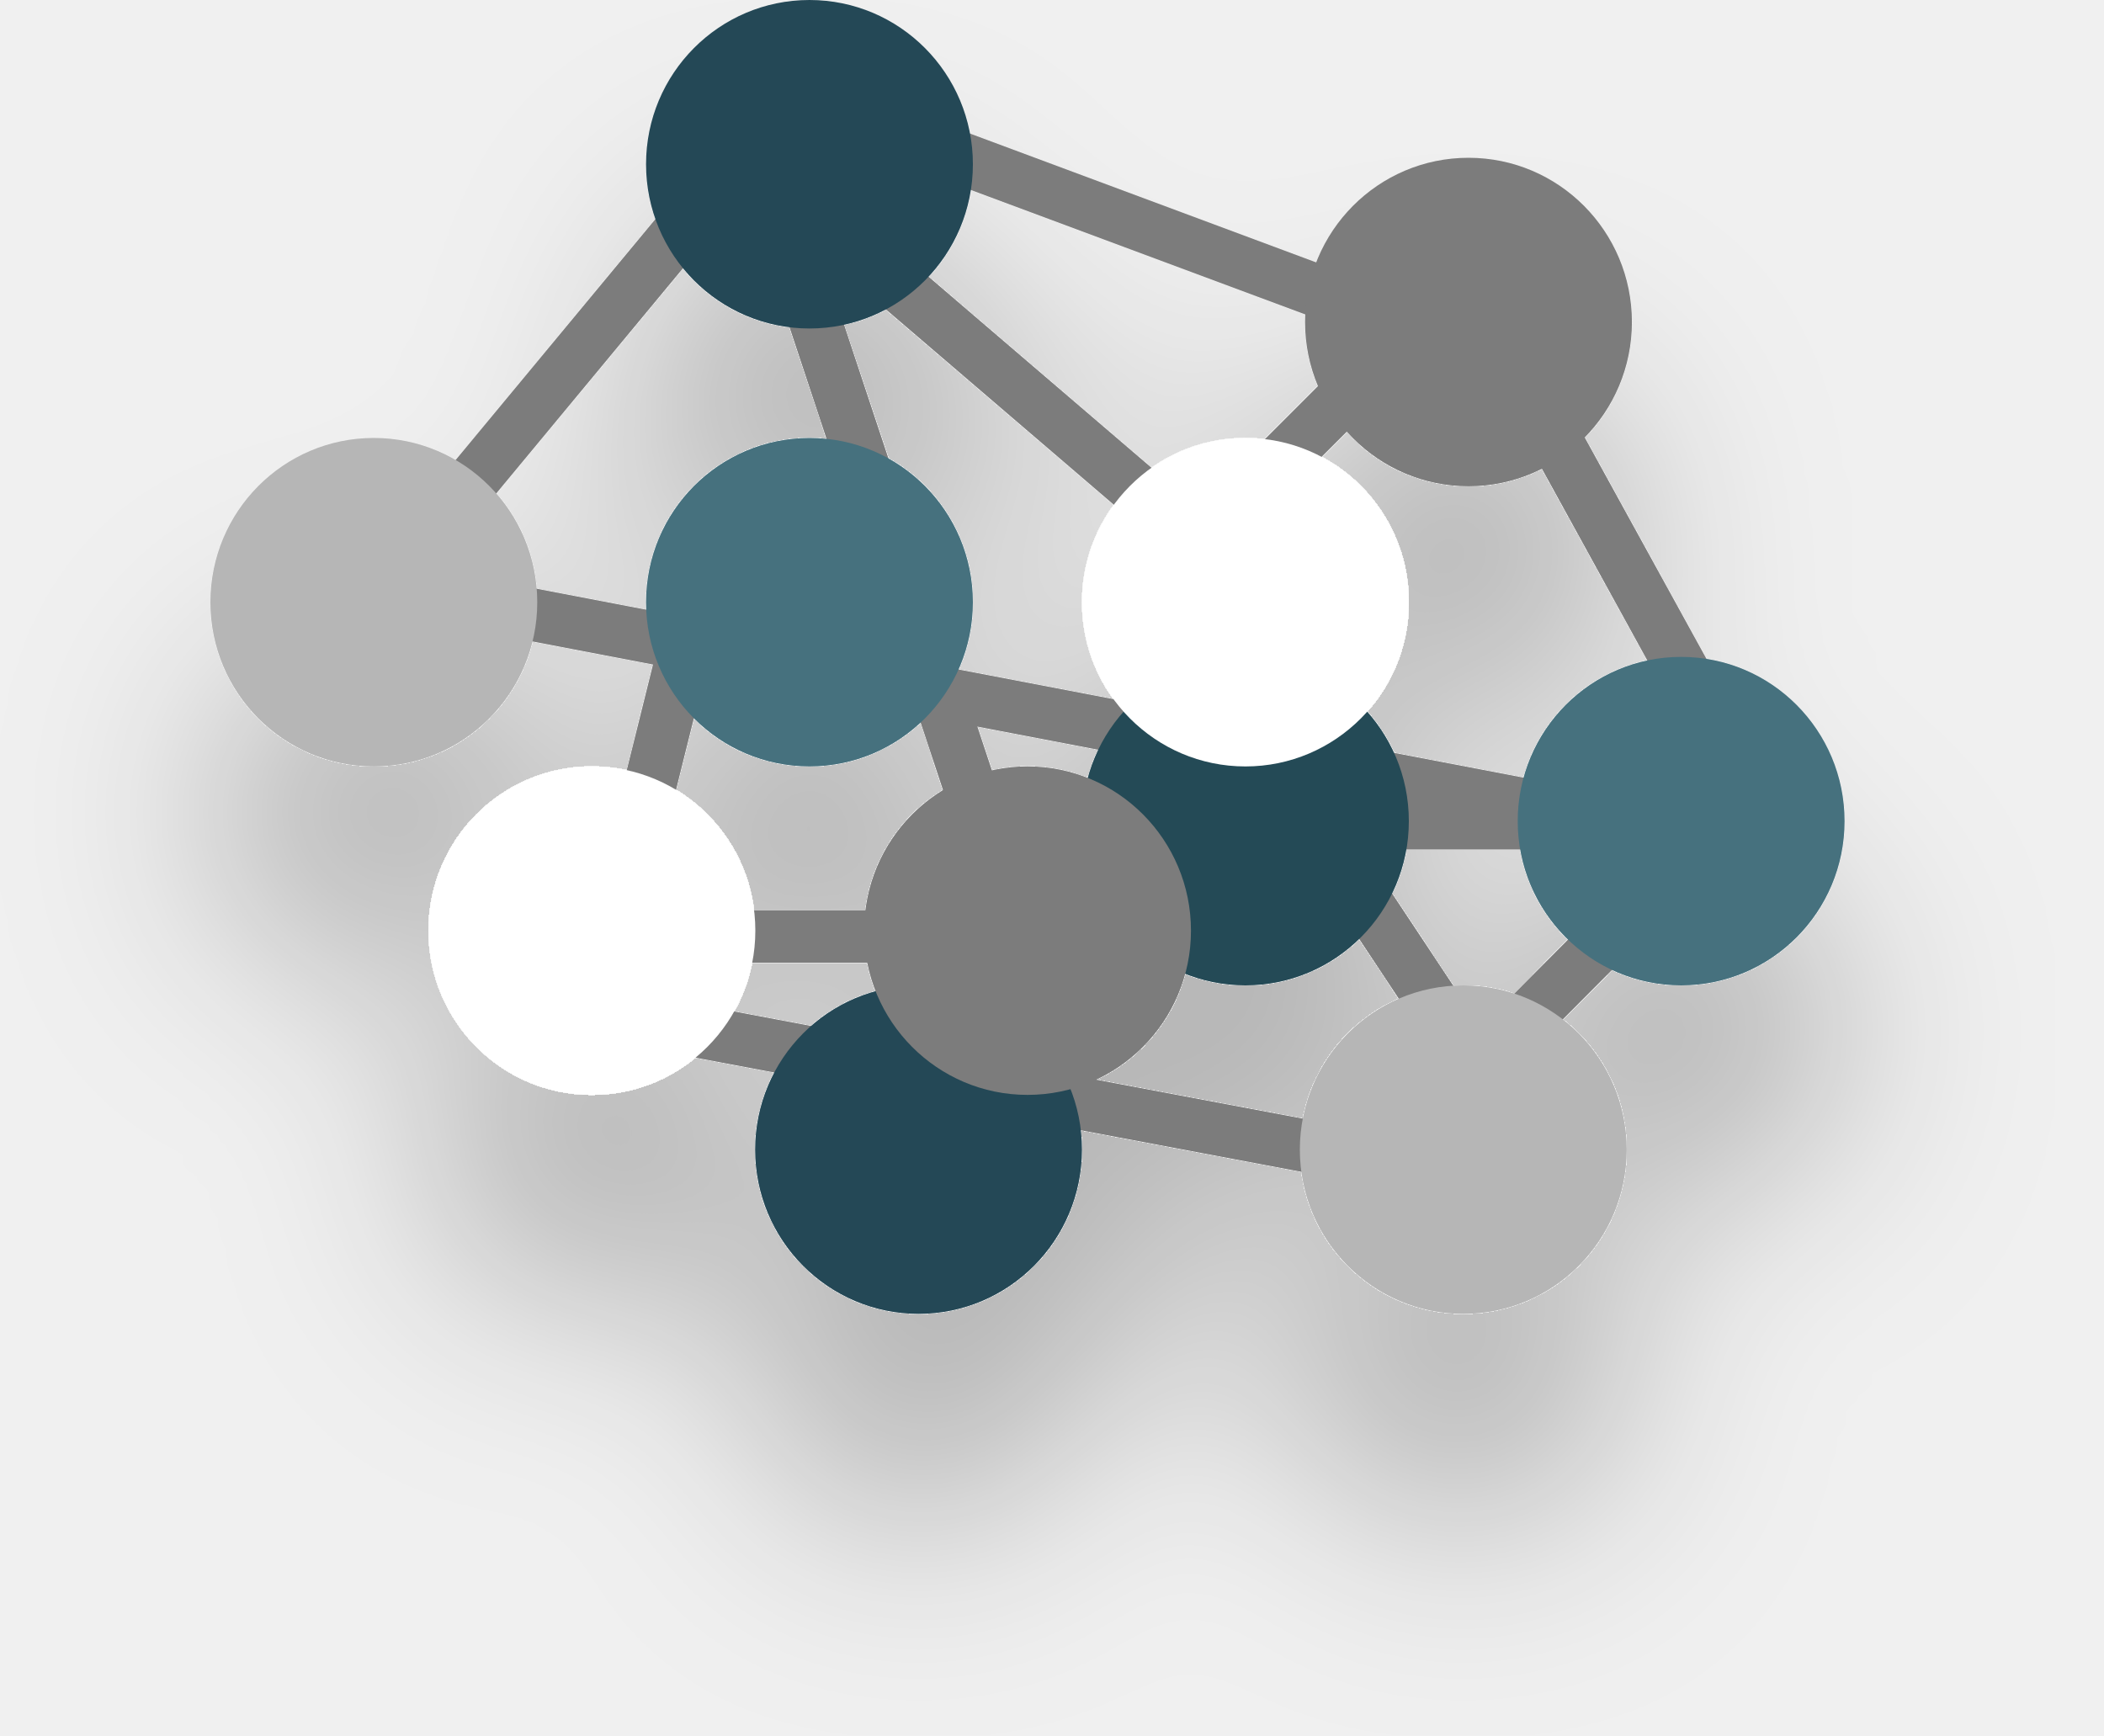
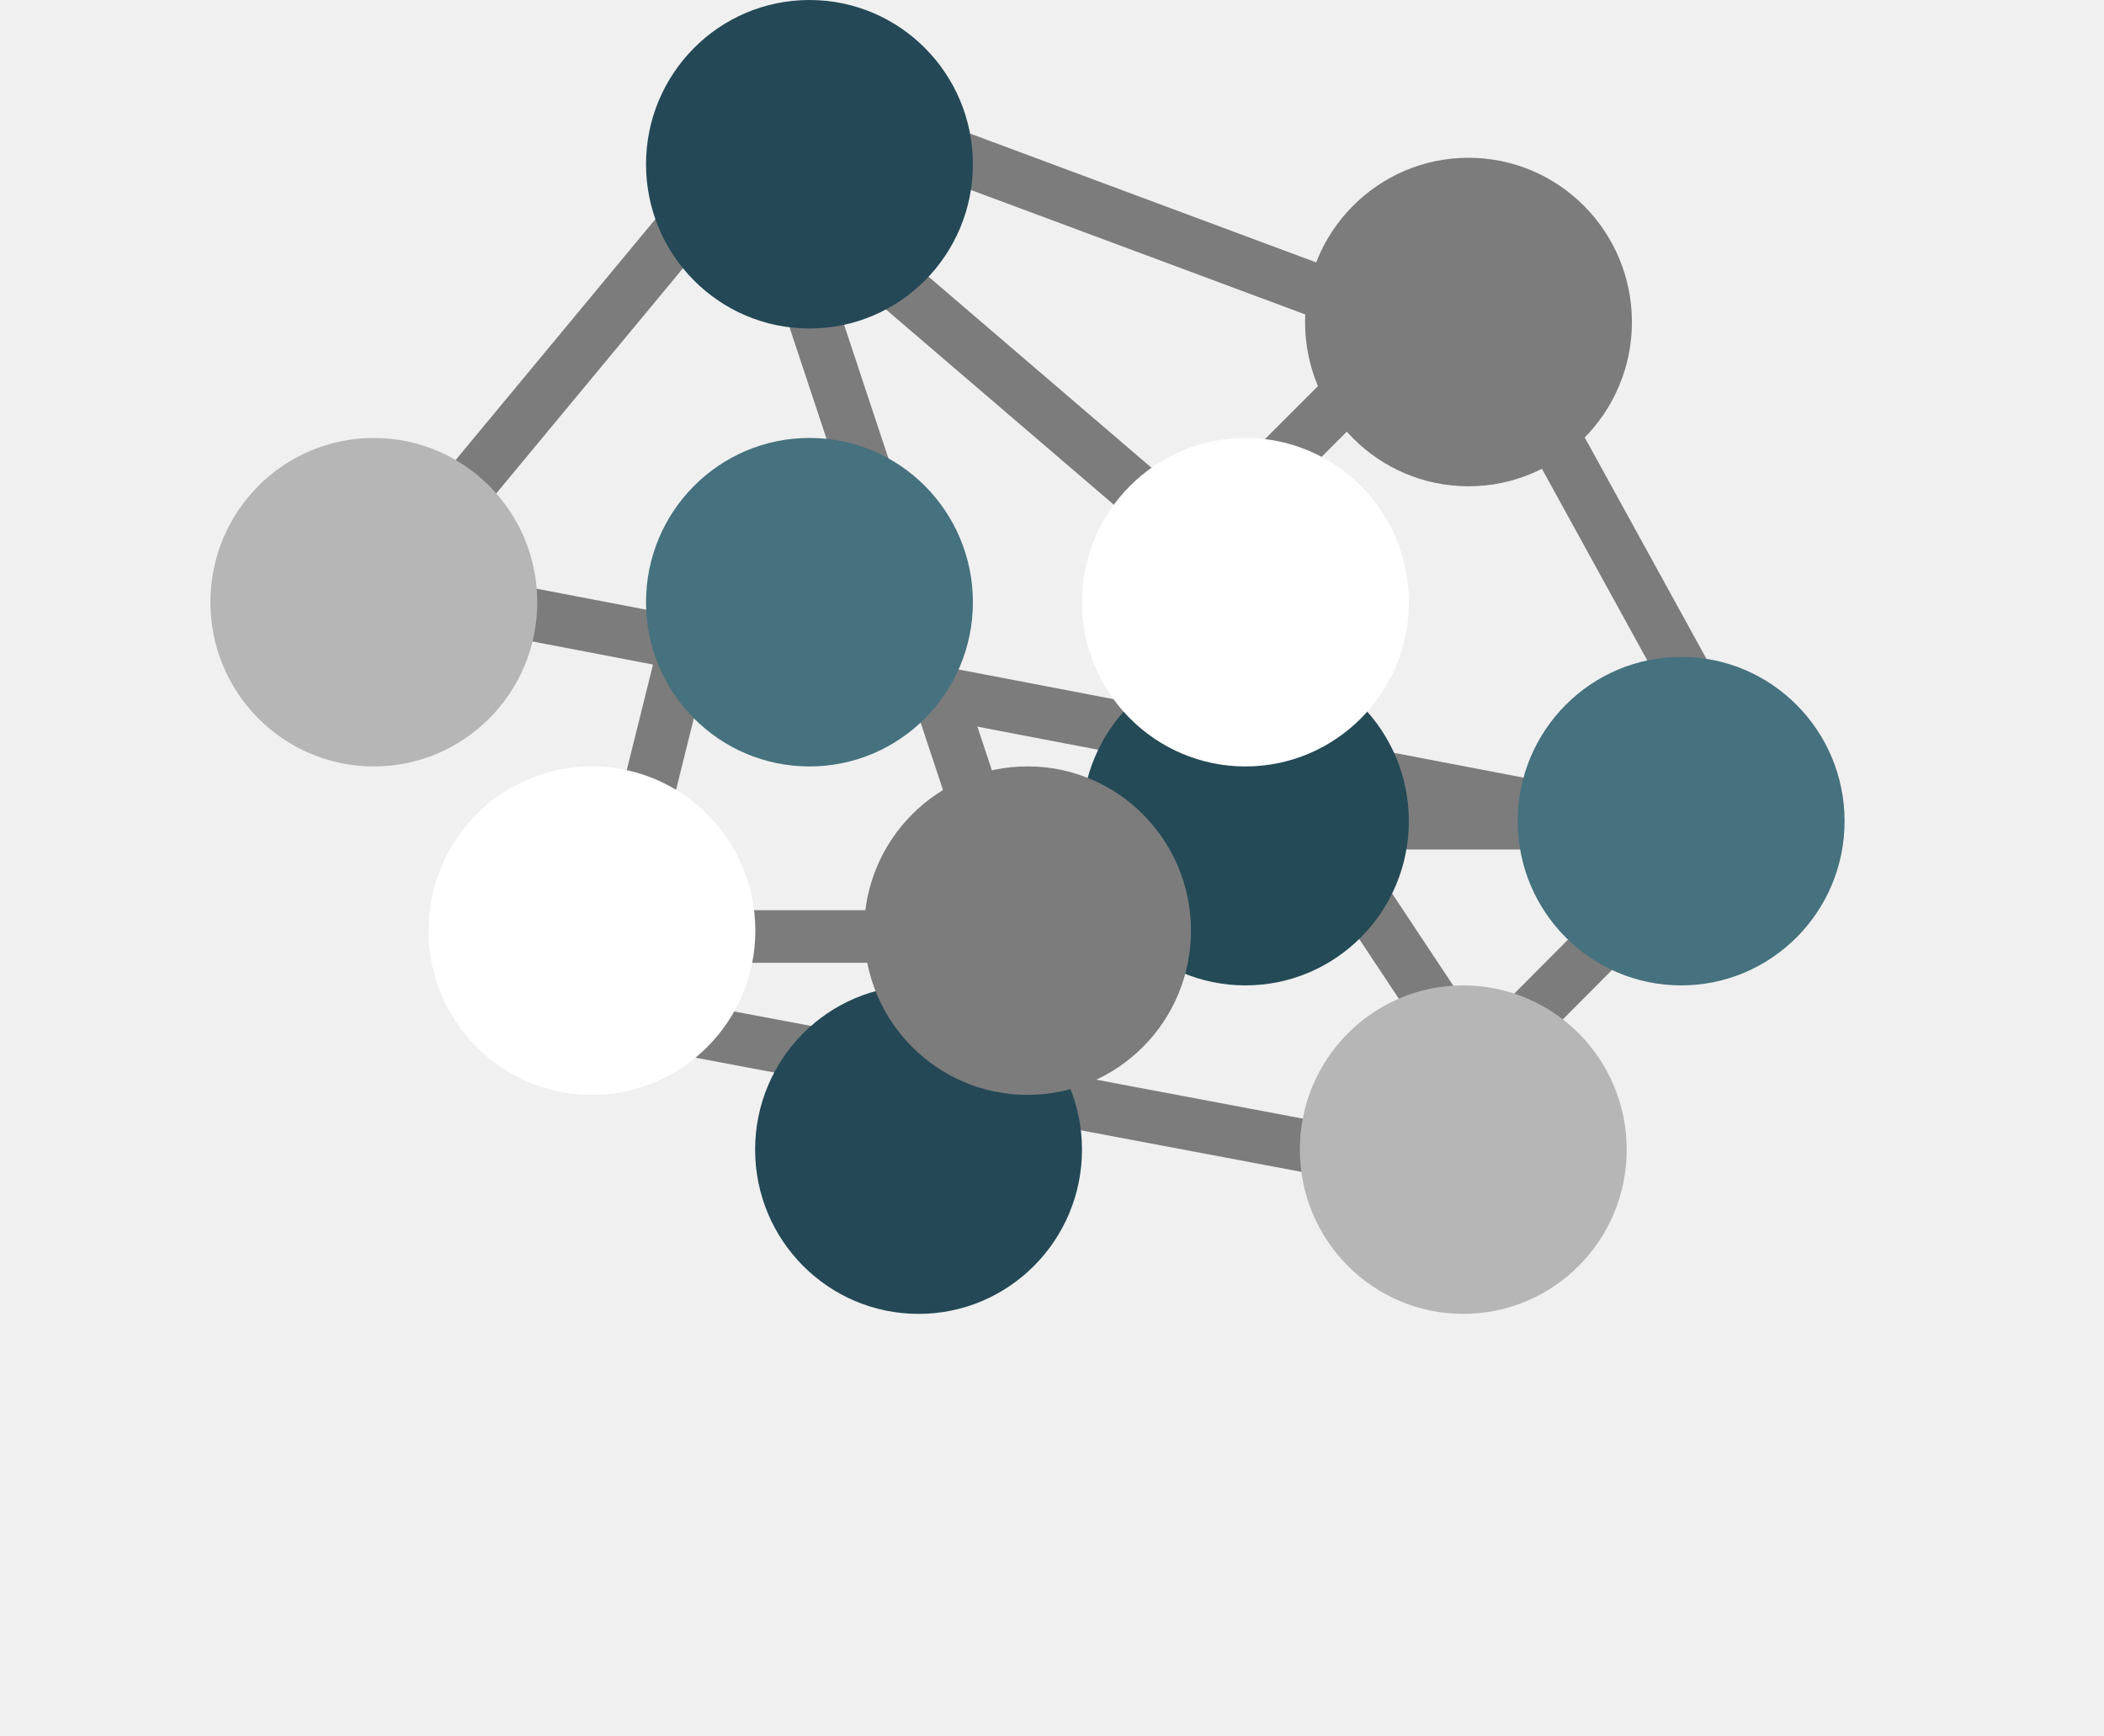
<svg xmlns="http://www.w3.org/2000/svg" width="40" height="33" viewBox="0 0 40 33" fill="none">
-   <g filter="url(#filter0_d_1119_70)">
+   <g>
    <line y1="-0.5" x2="10.21" y2="-0.5" transform="matrix(-0.314775 -0.949166 0.948196 -0.317686 18.9992 15.0751)" stroke="#7C7C7C" />
    <line x1="23.458" y1="9.647" x2="26.458" y2="6.647" stroke="#7C7C7C" />
    <line x1="16.986" y1="2.531" x2="26.603" y2="6.111" stroke="#7C7C7C" />
    <line x1="16.137" y1="4.62" x2="23.137" y2="10.62" stroke="#7C7C7C" />
    <line x1="29.25" y1="7.759" x2="32.867" y2="14.338" stroke="#7C7C7C" />
    <line y1="-0.5" x2="4.438" y2="-0.5" transform="matrix(0.241371 -0.970433 0.969849 0.243705 12.5705 16.152)" stroke="#7C7C7C" />
    <line x1="13.643" y1="17.806" x2="17.929" y2="17.806" stroke="#7C7C7C" />
    <line y1="-0.5" x2="4.557" y2="-0.5" transform="matrix(0.705297 -0.708912 0.705297 0.708912 28.6402 20.4591)" stroke="#7C7C7C" />
    <line y1="-0.5" x2="3.876" y2="-0.5" transform="matrix(0.552737 0.833356 -0.830738 0.556664 25.4258 17.2289)" stroke="#7C7C7C" />
    <line y1="-0.5" x2="8.393" y2="-0.5" transform="matrix(0.638252 -0.769828 0.766608 0.642115 8.28543 10.768)" stroke="#7C7C7C" />
    <line x1="25.426" y1="15.652" x2="29.711" y2="15.652" stroke="#7C7C7C" />
    <line y1="-0.5" x2="22.906" y2="-0.5" transform="matrix(0.982162 0.188037 -0.186191 0.982514 8.28543 11.8449)" stroke="#7C7C7C" />
    <line y1="-0.5" x2="17.443" y2="-0.5" transform="matrix(0.982701 0.185201 -0.18338 0.983042 9.35823 19.3824)" stroke="#7C7C7C" />
    <ellipse cx="17.463" cy="21.859" rx="3.107" ry="3.123" fill="#244856" />
    <ellipse cx="23.677" cy="15.613" rx="3.107" ry="3.123" fill="#244A56" />
    <ellipse cx="15.389" cy="11.45" rx="3.107" ry="3.123" fill="#46717E" />
    <ellipse cx="23.677" cy="11.45" rx="3.107" ry="3.123" fill="white" />
    <ellipse cx="31.961" cy="15.613" rx="3.107" ry="3.123" fill="#46717E" />
    <ellipse cx="27.819" cy="21.859" rx="3.107" ry="3.123" fill="#B6B6B6" />
    <ellipse cx="19.535" cy="17.695" rx="3.107" ry="3.123" fill="#7C7C7C" />
    <ellipse cx="11.253" cy="17.695" rx="3.107" ry="3.123" fill="white" />
    <ellipse cx="15.389" cy="3.123" rx="3.107" ry="3.123" fill="#244856" />
    <ellipse cx="27.918" cy="6.123" rx="3.107" ry="3.123" fill="#7C7C7C" />
    <ellipse cx="7.107" cy="11.45" rx="3.107" ry="3.123" fill="#B6B6B6" />
  </g>
-   <defs>
-     <filter id="filter0_d_1119_70" x="0" y="0" width="39.068" height="32.982" filterUnits="userSpaceOnUse" color-interpolation-filters="sRGB">
-       <feFlood flood-opacity="0" result="BackgroundImageFix" />
-       <feColorMatrix in="SourceAlpha" type="matrix" values="0 0 0 0 0 0 0 0 0 0 0 0 0 0 0 0 0 0 127 0" result="hardAlpha" />
-       <feOffset dy="4" />
-       <feGaussianBlur stdDeviation="2" />
-       <feComposite in2="hardAlpha" operator="out" />
-       <feColorMatrix type="matrix" values="0 0 0 0 0 0 0 0 0 0 0 0 0 0 0 0 0 0 0.25 0" />
-       <feBlend mode="normal" in2="BackgroundImageFix" result="effect1_dropShadow_1119_70" />
-       <feBlend mode="normal" in="SourceGraphic" in2="effect1_dropShadow_1119_70" result="shape" />
-     </filter>
-   </defs>
</svg>
